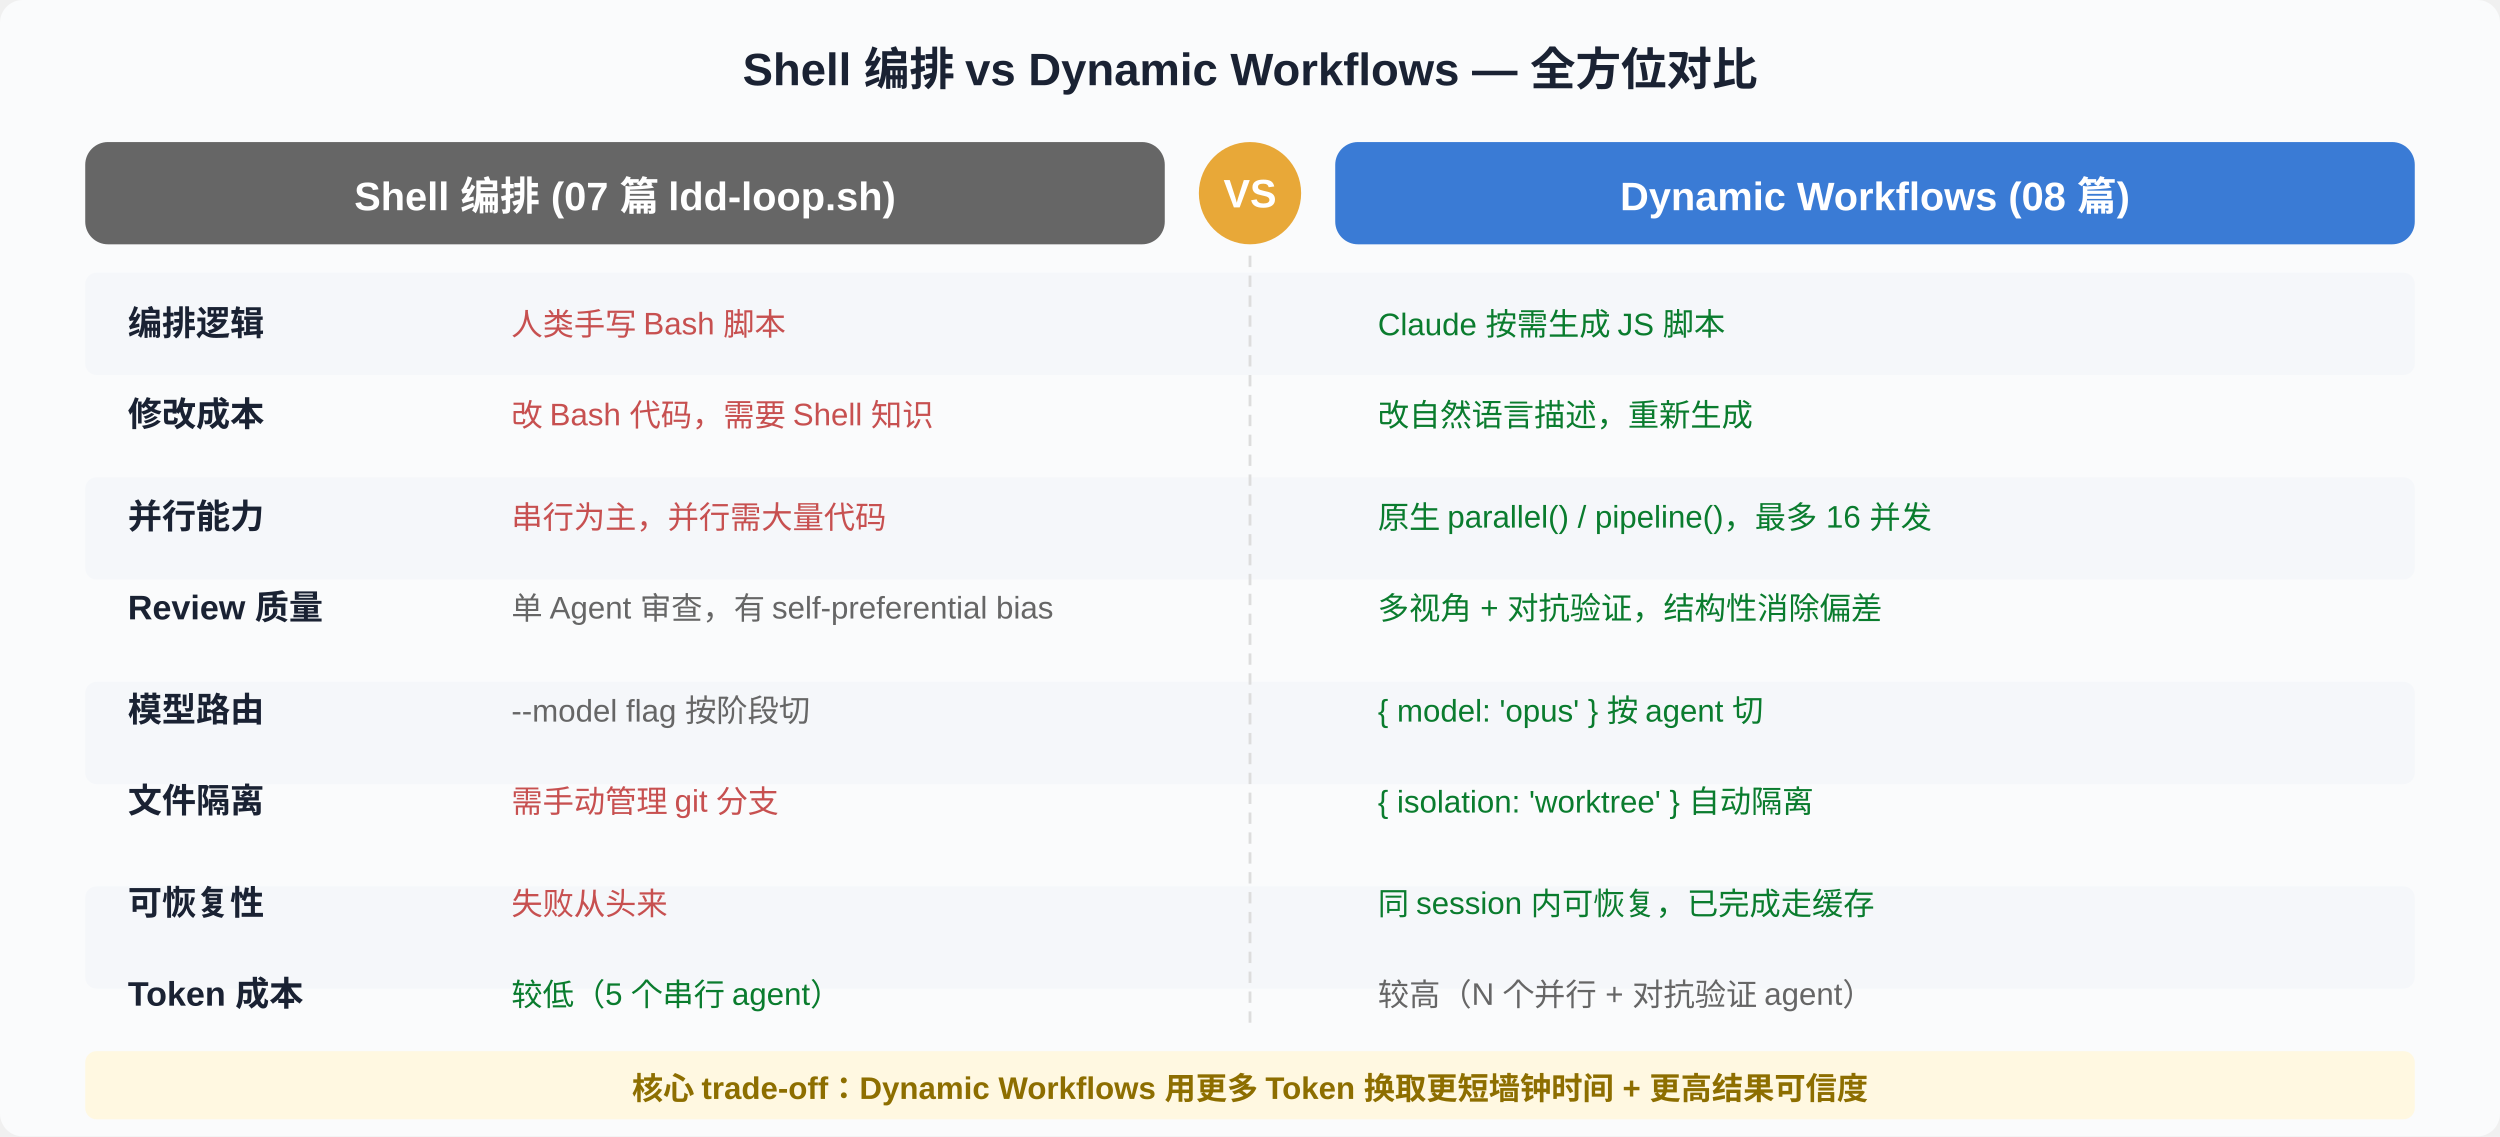
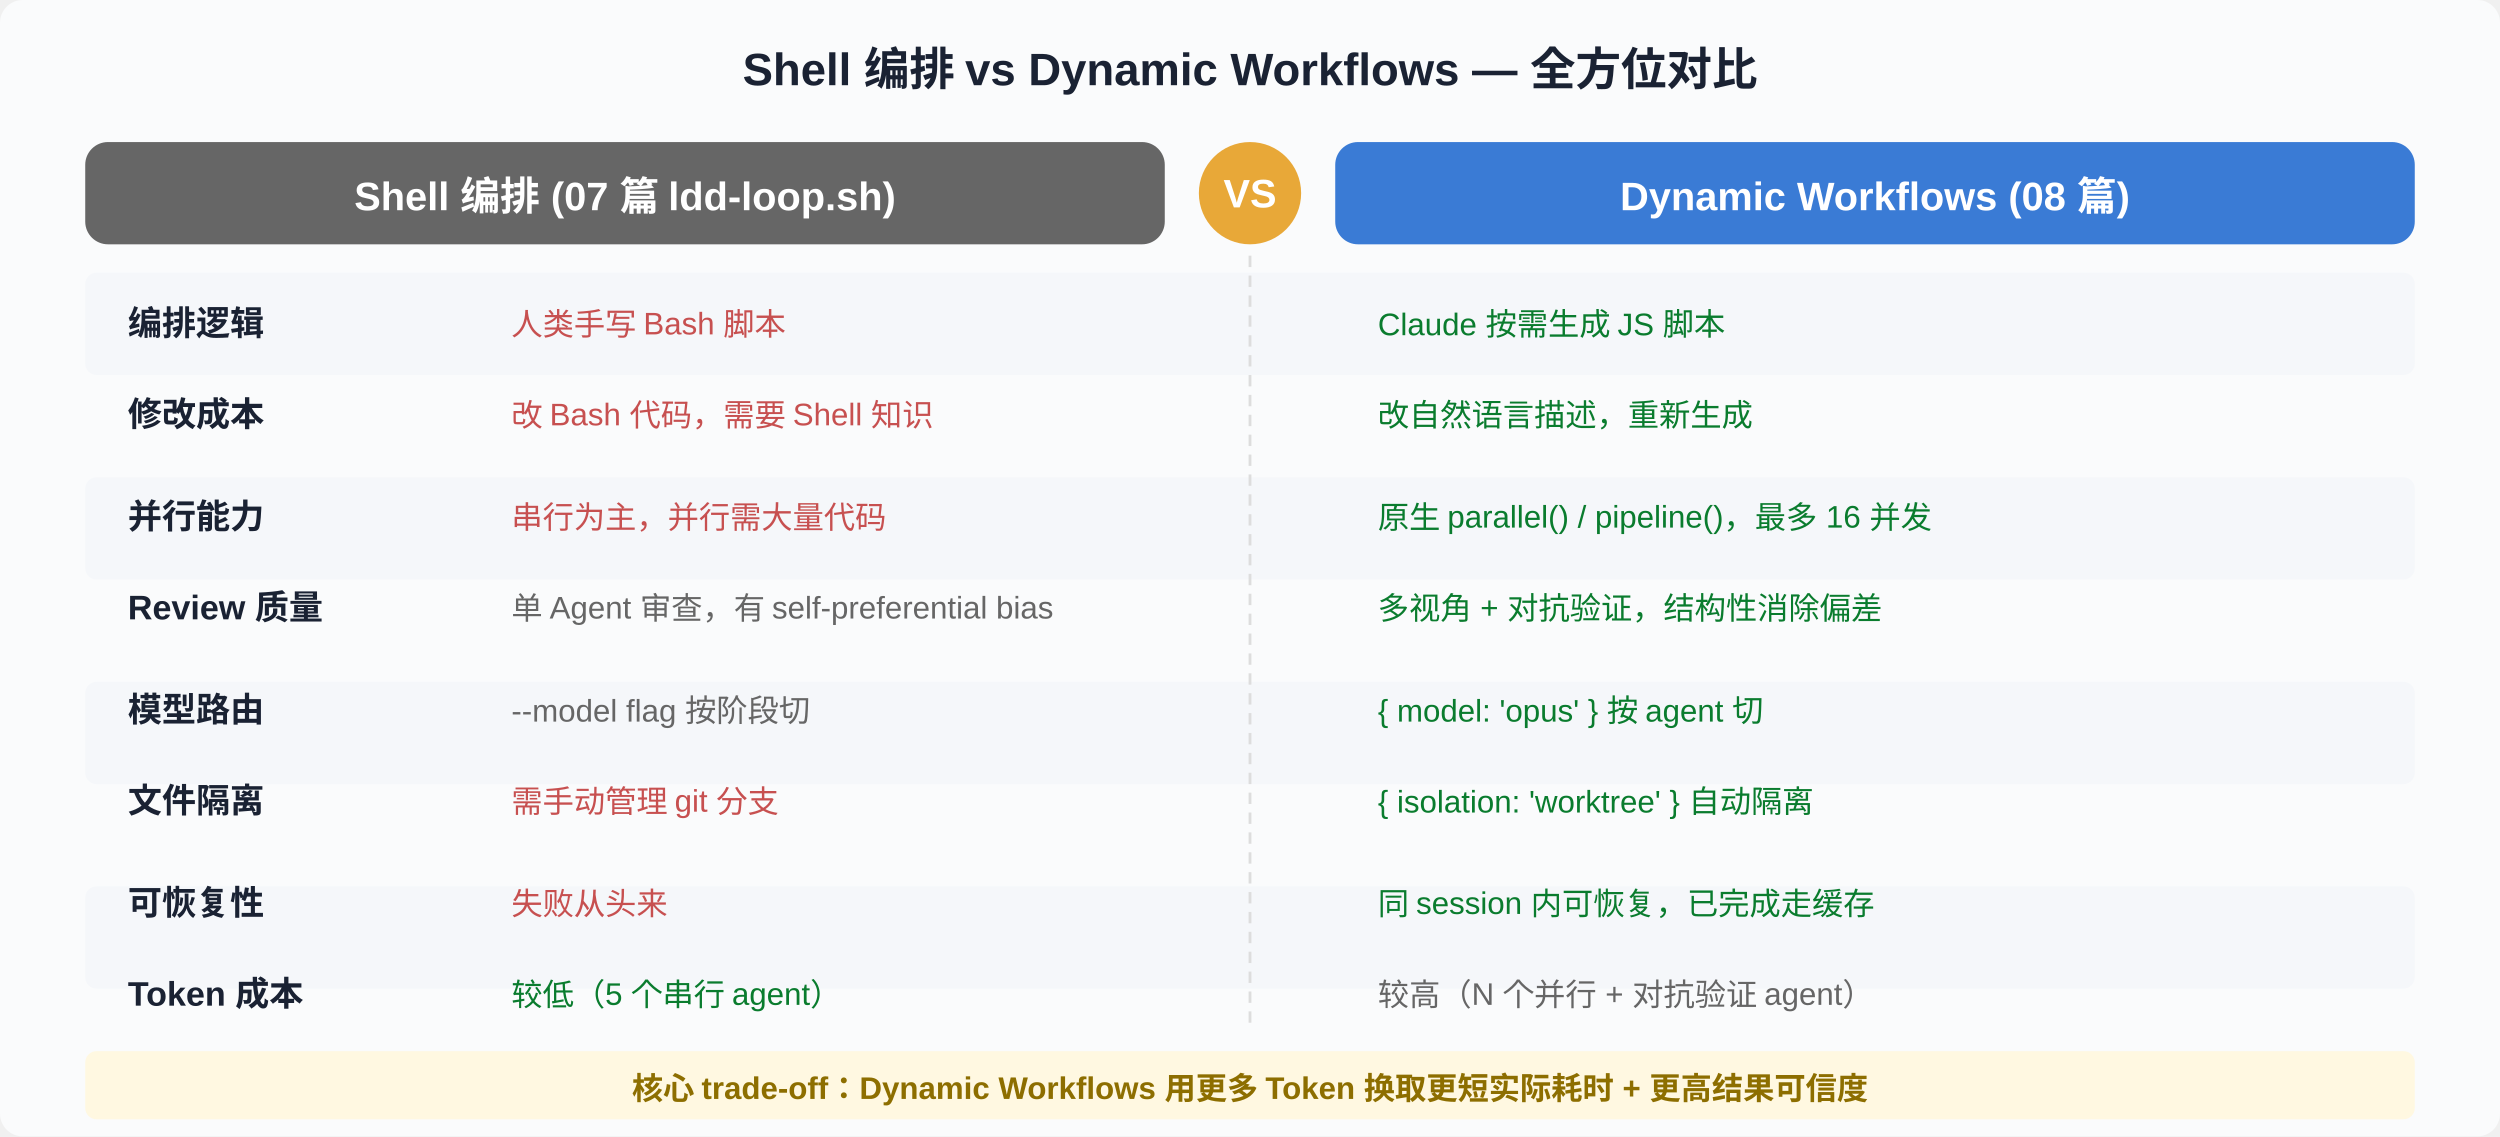
<svg xmlns="http://www.w3.org/2000/svg" viewBox="0 0 880 400" font-family="-apple-system, 'PingFang SC', 'Helvetica Neue', Arial, sans-serif" font-size="13" role="img" aria-labelledby="t-cc d-cc">
  <style>
    .col-header { fill: #fff; font-weight: 700; font-size: 14px; text-anchor: middle; }
    .row-label { fill: #1a2233; font-weight: 600; font-size: 12px; }
    .cell { fill: #555; font-size: 11px; }
    .cell-em { fill: #1a2233; font-weight: 600; font-size: 11px; }
    .good { fill: #0a7c2e; }
    .bad { fill: #c75050; }
    .neutral { fill: #666; }
    .divider { stroke: #ddd; stroke-width: 1; }
    .vs-circle { fill: #e8a838; }
    .vs-text { fill: #fff; font-weight: 700; font-size: 14px; text-anchor: middle; }
  </style>
  <rect x="0" y="0" width="880" height="400" fill="#fafbfc" rx="8" />
  <text x="440" y="30" text-anchor="middle" fill="#1a2233" font-size="16" font-weight="600">Shell 编排 vs Dynamic Workflows — 全方位对比</text>
  <rect x="30" y="50" width="380" height="36" rx="8" fill="#666" />
  <text x="220" y="74" class="col-header">Shell 编排 (07 篇 ldd-loop.sh)</text>
  <rect x="470" y="50" width="380" height="36" rx="8" fill="#3a7bd5" />
  <text x="660" y="74" class="col-header">Dynamic Workflows (08 篇)</text>
  <circle cx="440" cy="68" r="18" class="vs-circle" />
  <text x="440" y="73" class="vs-text">VS</text>
  <rect x="30" y="96" width="820" height="36" fill="#f5f7fa" rx="4" />
  <rect x="30" y="168" width="820" height="36" fill="#f5f7fa" rx="4" />
  <rect x="30" y="240" width="820" height="36" fill="#f5f7fa" rx="4" />
  <rect x="30" y="312" width="820" height="36" fill="#f5f7fa" rx="4" />
  <line x1="440" y1="90" x2="440" y2="360" class="divider" stroke-dasharray="4 3" />
  <text x="45" y="118" class="row-label">编排逻辑</text>
  <text x="180" y="118" class="cell bad">人类手写 Bash 脚本</text>
  <text x="485" y="118" class="cell good">Claude 按需生成 JS 脚本</text>
  <text x="45" y="150" class="row-label">修改成本</text>
  <text x="180" y="150" class="cell bad">改 Bash 代码，需要 Shell 知识</text>
  <text x="485" y="150" class="cell good">改自然语言描述，重新生成</text>
  <text x="45" y="186" class="row-label">并行能力</text>
  <text x="180" y="186" class="cell bad">串行为主，并行需大量代码</text>
  <text x="485" y="186" class="cell good">原生 parallel() / pipeline()，最多 16 并发</text>
  <text x="45" y="218" class="row-label">Review 质量</text>
  <text x="180" y="218" class="cell neutral">单 Agent 审查，有 self-preferential bias</text>
  <text x="485" y="218" class="cell good">多视角 + 对抗验证，结构性消除偏差</text>
  <text x="45" y="254" class="row-label">模型路由</text>
  <text x="180" y="254" class="cell neutral">--model flag 按阶段切</text>
  <text x="485" y="254" class="cell good">{ model: 'opus' } 按 agent 切</text>
  <text x="45" y="286" class="row-label">文件隔离</text>
  <text x="180" y="286" class="cell bad">需手动管理 git 分支</text>
  <text x="485" y="286" class="cell good">{ isolation: 'worktree' } 自动隔离</text>
  <text x="45" y="322" class="row-label">可恢复性</text>
  <text x="180" y="322" class="cell bad">失败从头来</text>
  <text x="485" y="322" class="cell good">同 session 内可恢复，已完成走缓存</text>
  <text x="45" y="354" class="row-label">Token 成本</text>
  <text x="180" y="354" class="cell good">较低（5 个串行 agent）</text>
  <text x="485" y="354" class="cell neutral">较高（N 个并行 + 对抗验证 agent）</text>
  <rect x="30" y="370" width="820" height="24" rx="4" fill="#fff8e1" />
-   <text x="440" y="387" text-anchor="middle" fill="#8d6e00" font-size="11" font-weight="600">核心 trade-off：Dynamic Workflows 用更多 Token 换取更短墙钟时间 + 更高结果可信度</text>
+   <text x="440" y="387" text-anchor="middle" fill="#8d6e00" font-size="11" font-weight="600">核心 trade-off：Dynamic Workflows 用更多 Token 换取更短实际耗时 + 更高结果可信度</text>
</svg>
